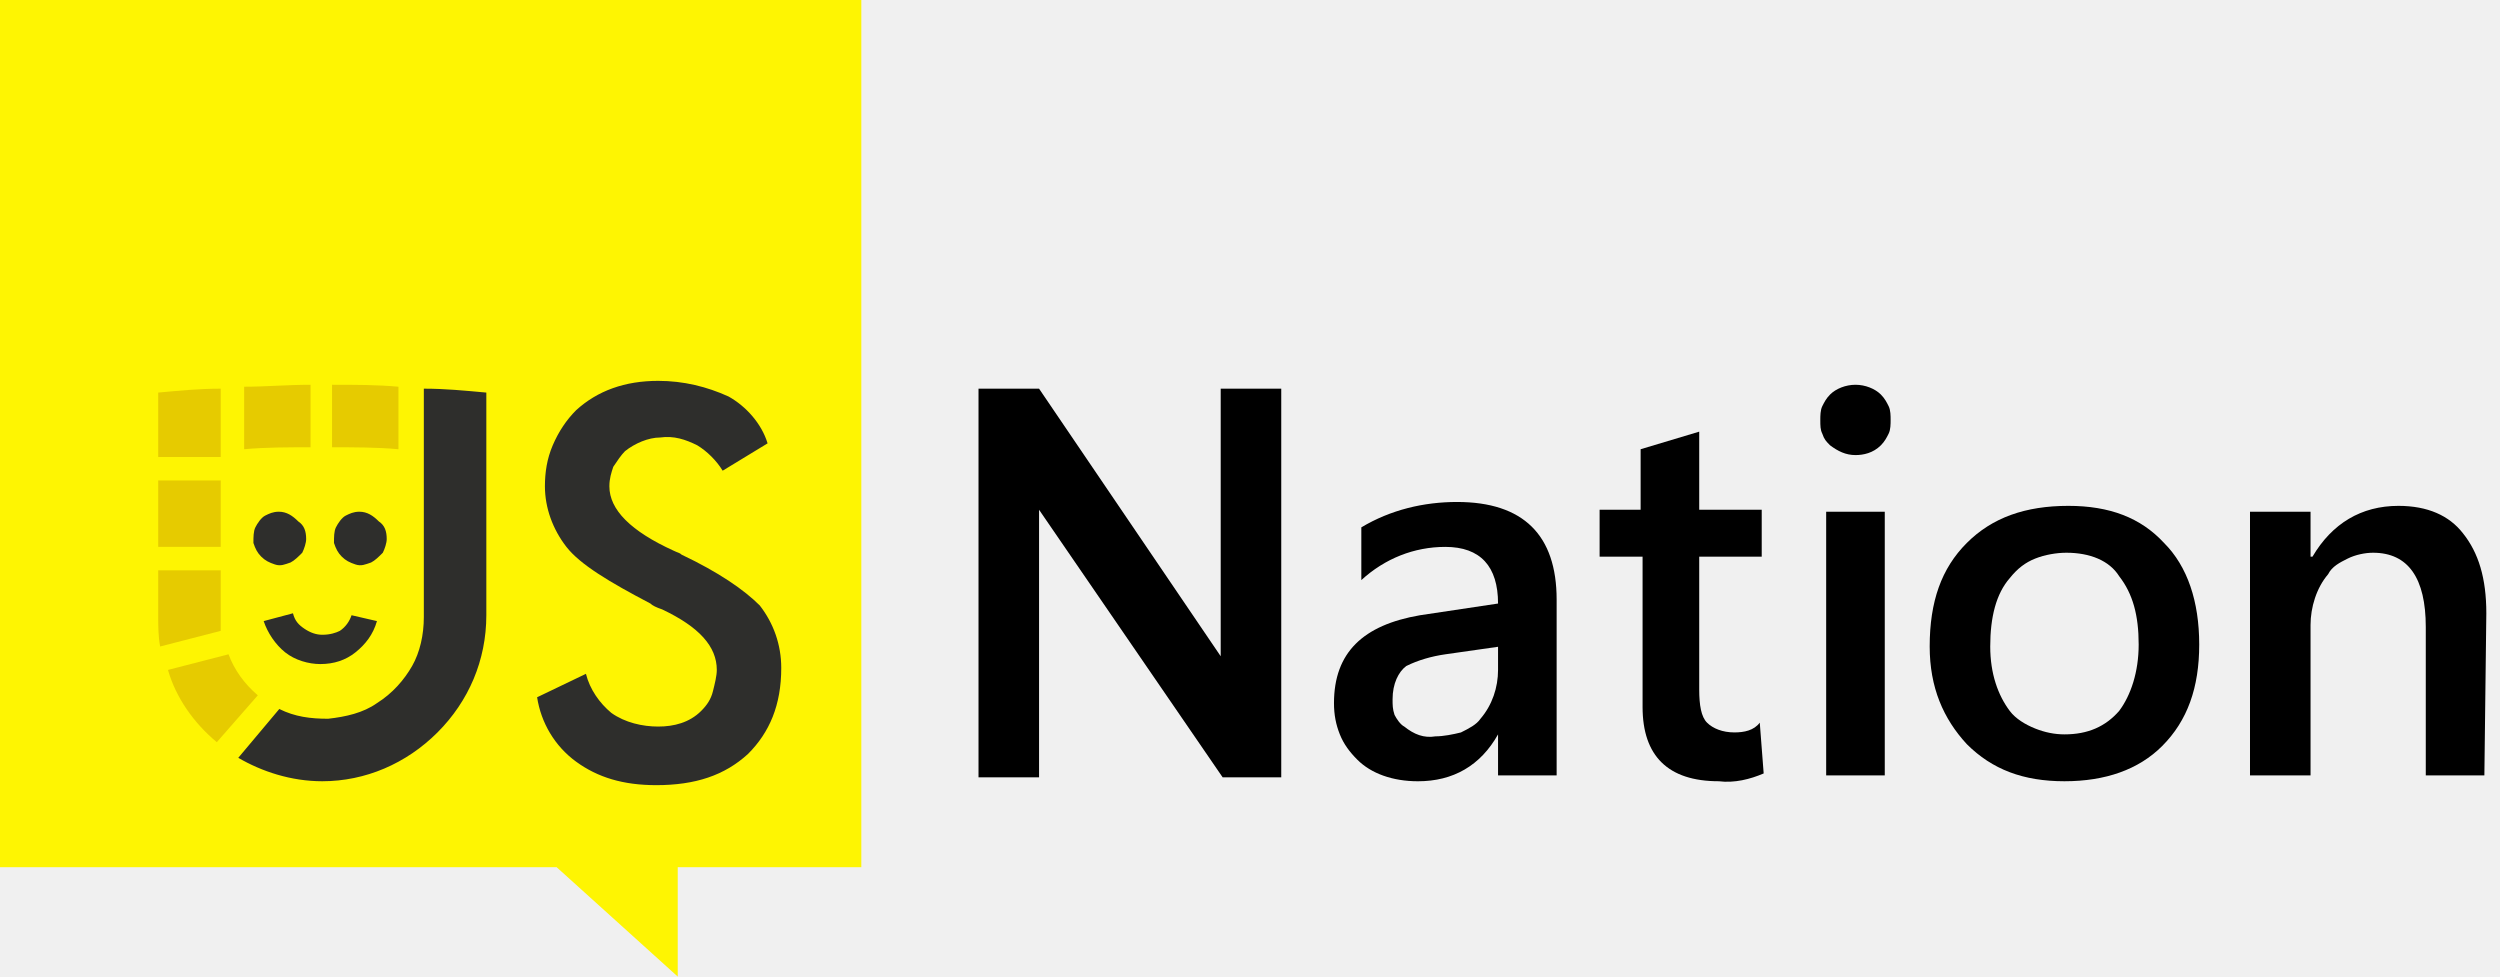
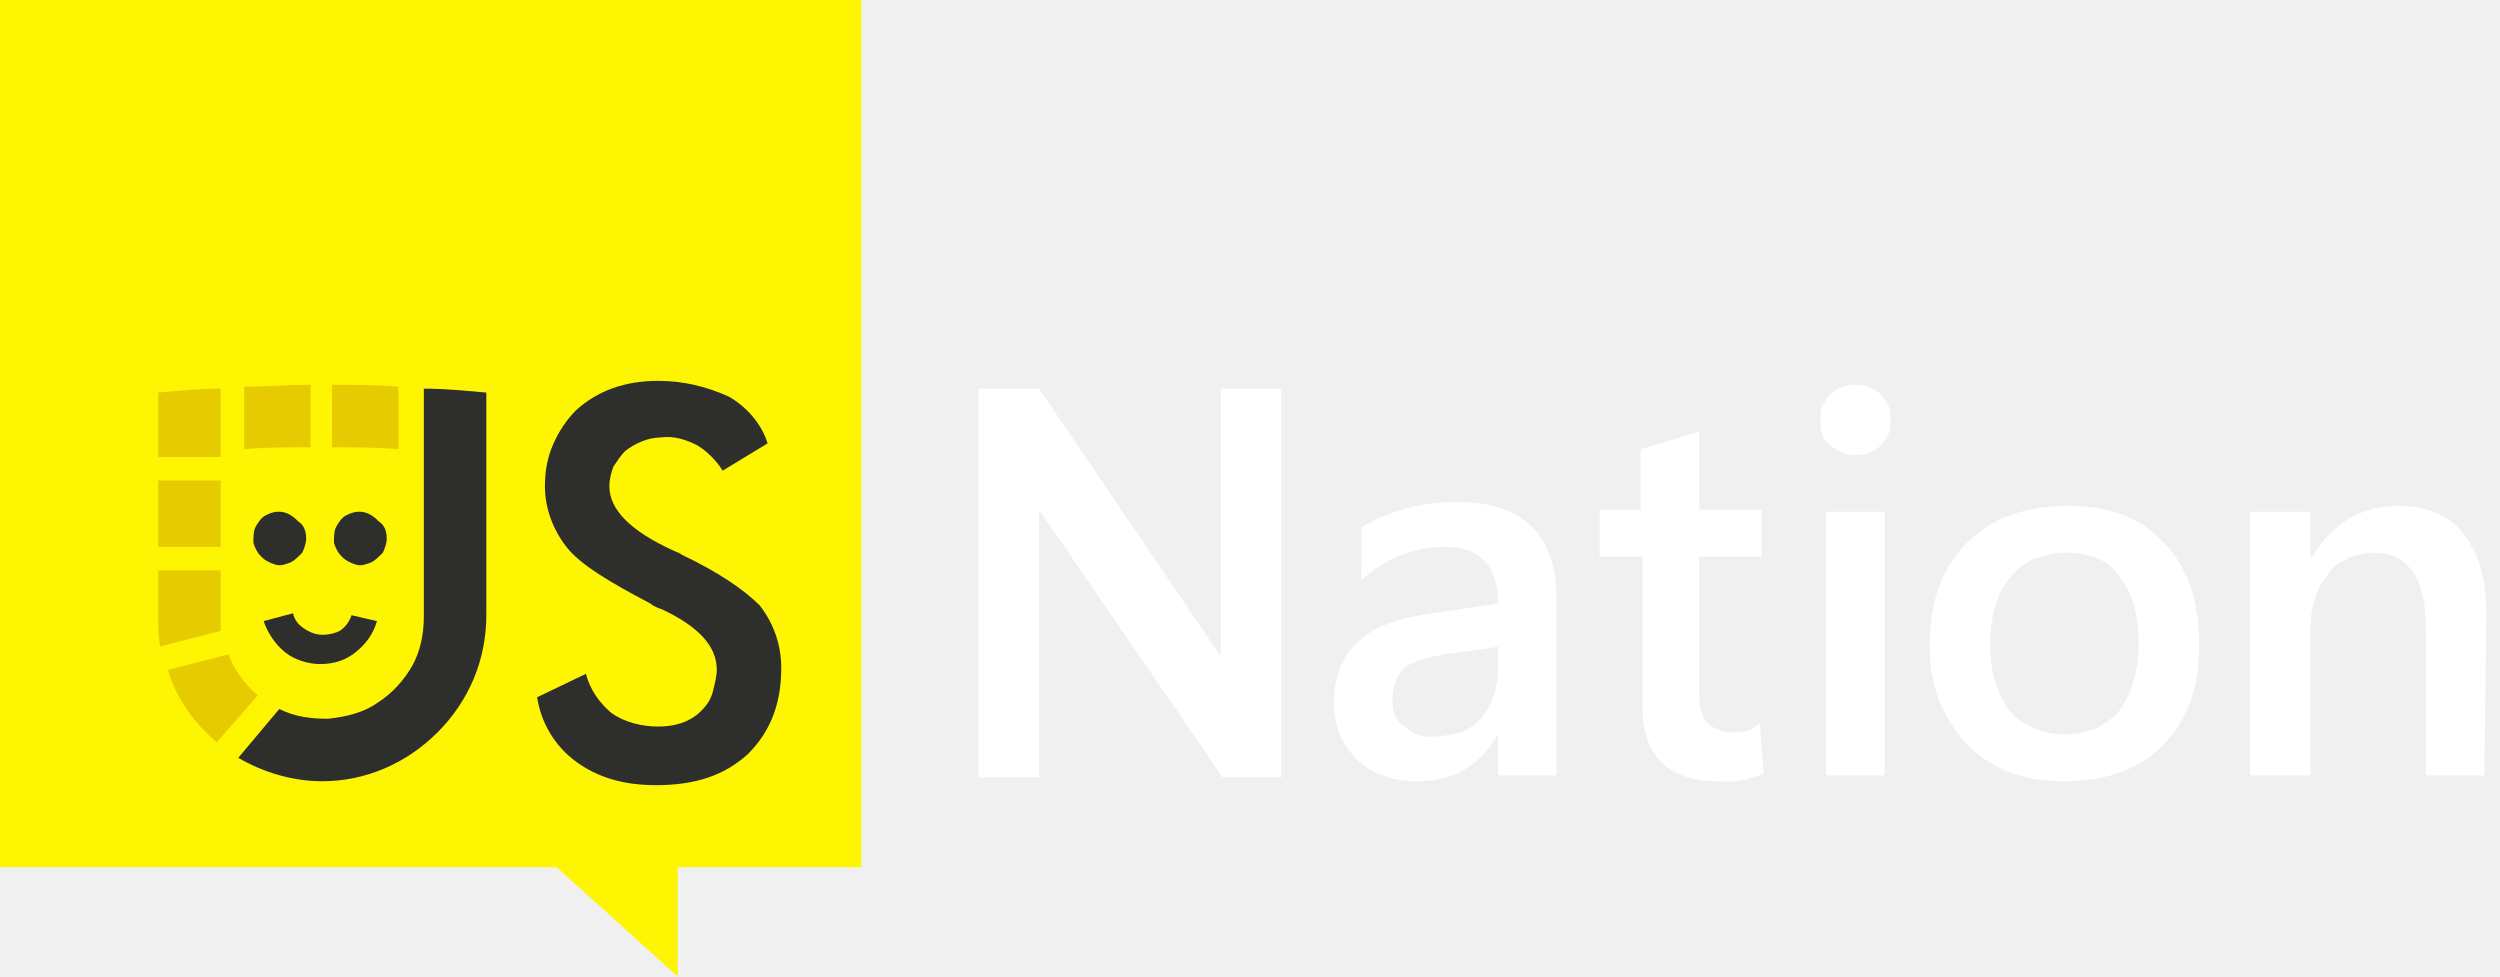
<svg xmlns="http://www.w3.org/2000/svg" xmlns:xlink="http://www.w3.org/1999/xlink" preserveAspectRatio="xMidYMid meet" width="128" height="50" viewBox="0 0 128 50" style="width:100%;height:100%">
  <defs>
    <animate repeatCount="indefinite" dur="3.003s" begin="0s" xlink:href="#_R_G_L_1_G_D_0_P_0" fill="freeze" attributeName="d" attributeType="XML" from="M1.55 0.25 C1.25,0.25 1.05,0.35 0.85,0.45 C0.65,0.55 0.45,0.85 0.35,1.05 C0.25,1.25 0.25,1.55 0.25,1.85 C0.35,2.15 0.45,2.35 0.65,2.55 C0.85,2.75 1.05,2.85 1.35,2.95 C1.65,3.05 1.85,2.95 2.15,2.85 C2.35,2.75 2.55,2.55 2.75,2.35 C2.85,2.15 2.95,1.85 2.95,1.65 C2.95,1.25 2.85,0.95 2.55,0.75 C2.25,0.45 1.95,0.25 1.55,0.25z " to="M1.55 0.25 C1.25,0.25 1.05,0.35 0.85,0.45 C0.65,0.55 0.45,0.85 0.35,1.05 C0.25,1.25 0.25,1.55 0.25,1.85 C0.35,2.15 0.45,2.35 0.65,2.55 C0.85,2.75 1.05,2.85 1.35,2.95 C1.65,3.05 1.85,2.95 2.15,2.85 C2.35,2.75 2.55,2.55 2.75,2.35 C2.85,2.15 2.95,1.85 2.95,1.65 C2.95,1.25 2.85,0.95 2.55,0.75 C2.25,0.45 1.95,0.25 1.55,0.25z " keyTimes="0;0.911;0.944;0.989;1" values="M1.55 0.25 C1.25,0.25 1.05,0.35 0.85,0.45 C0.65,0.55 0.45,0.85 0.35,1.05 C0.25,1.25 0.25,1.55 0.25,1.85 C0.35,2.15 0.45,2.35 0.65,2.55 C0.85,2.75 1.05,2.85 1.35,2.95 C1.65,3.05 1.85,2.95 2.15,2.85 C2.35,2.75 2.55,2.55 2.75,2.35 C2.85,2.15 2.95,1.85 2.95,1.65 C2.95,1.25 2.85,0.95 2.55,0.75 C2.25,0.45 1.95,0.25 1.55,0.25z ;M1.55 0.25 C1.25,0.25 1.05,0.35 0.85,0.45 C0.65,0.55 0.45,0.85 0.35,1.05 C0.25,1.25 0.25,1.55 0.25,1.85 C0.35,2.15 0.45,2.35 0.65,2.55 C0.85,2.75 1.05,2.85 1.35,2.95 C1.65,3.05 1.85,2.95 2.15,2.85 C2.35,2.75 2.55,2.55 2.75,2.35 C2.85,2.15 2.95,1.85 2.95,1.65 C2.95,1.25 2.85,0.95 2.55,0.75 C2.25,0.45 1.95,0.25 1.55,0.25z ;M1.55 2.19 C1.25,2.19 1.05,2.22 0.85,2.25 C0.65,2.28 0.45,2.38 0.35,2.44 C0.25,2.5 0.25,2.59 0.25,2.68 C0.35,2.77 0.45,2.84 0.65,2.9 C0.85,2.96 1.05,2.99 1.35,3.02 C1.65,3.05 1.85,3.02 2.15,2.99 C2.35,2.96 2.55,2.9 2.75,2.84 C2.85,2.77 2.95,2.68 2.95,2.62 C2.95,2.5 2.85,2.4 2.55,2.34 C2.25,2.25 1.95,2.19 1.55,2.19z ;M1.55 0.25 C1.25,0.25 1.05,0.35 0.85,0.45 C0.65,0.55 0.45,0.85 0.35,1.05 C0.25,1.25 0.25,1.55 0.25,1.85 C0.35,2.15 0.45,2.35 0.65,2.55 C0.85,2.75 1.05,2.85 1.35,2.95 C1.65,3.05 1.85,2.95 2.15,2.85 C2.35,2.75 2.55,2.55 2.75,2.35 C2.85,2.15 2.95,1.85 2.95,1.65 C2.95,1.25 2.85,0.95 2.55,0.75 C2.25,0.45 1.95,0.25 1.55,0.25z ;M1.55 0.25 C1.25,0.25 1.05,0.35 0.85,0.45 C0.65,0.55 0.45,0.85 0.35,1.05 C0.25,1.25 0.25,1.55 0.25,1.85 C0.35,2.15 0.45,2.35 0.65,2.55 C0.85,2.75 1.05,2.85 1.35,2.95 C1.65,3.05 1.85,2.95 2.15,2.85 C2.35,2.75 2.55,2.55 2.75,2.35 C2.85,2.15 2.95,1.85 2.95,1.65 C2.95,1.25 2.85,0.95 2.55,0.75 C2.25,0.45 1.95,0.25 1.55,0.25z " keySplines="0.333 0 0.667 1;0.333 0 0.667 1;0.333 0 0.667 1;0 0 0 0" calcMode="spline" />
    <animate repeatCount="indefinite" dur="3.003s" begin="0s" xlink:href="#_R_G_L_0_G_D_0_P_0" fill="freeze" attributeName="d" attributeType="XML" from="M1.55 0.25 C1.25,0.25 1.05,0.35 0.85,0.45 C0.65,0.55 0.45,0.85 0.35,1.05 C0.25,1.25 0.25,1.55 0.25,1.85 C0.35,2.15 0.45,2.35 0.65,2.55 C0.85,2.75 1.05,2.85 1.35,2.95 C1.65,3.05 1.85,2.95 2.15,2.85 C2.35,2.75 2.55,2.55 2.75,2.35 C2.85,2.15 2.95,1.85 2.95,1.65 C2.95,1.25 2.85,0.95 2.55,0.75 C2.25,0.45 1.95,0.25 1.55,0.25z " to="M1.55 0.25 C1.25,0.25 1.05,0.35 0.85,0.45 C0.65,0.55 0.45,0.85 0.35,1.05 C0.25,1.25 0.25,1.55 0.25,1.85 C0.35,2.15 0.45,2.35 0.65,2.55 C0.85,2.75 1.05,2.85 1.35,2.95 C1.65,3.05 1.85,2.95 2.15,2.85 C2.35,2.75 2.55,2.55 2.75,2.35 C2.85,2.15 2.95,1.85 2.95,1.65 C2.95,1.25 2.85,0.95 2.55,0.75 C2.25,0.45 1.95,0.25 1.55,0.25z " keyTimes="0;0.911;0.944;0.989;1" values="M1.55 0.25 C1.25,0.25 1.05,0.35 0.85,0.45 C0.65,0.55 0.45,0.85 0.35,1.05 C0.25,1.25 0.25,1.55 0.25,1.85 C0.35,2.15 0.45,2.35 0.65,2.55 C0.85,2.75 1.05,2.85 1.35,2.95 C1.65,3.05 1.85,2.95 2.15,2.85 C2.35,2.75 2.55,2.55 2.75,2.35 C2.85,2.15 2.95,1.85 2.95,1.65 C2.95,1.25 2.85,0.95 2.55,0.75 C2.25,0.45 1.95,0.25 1.55,0.25z ;M1.55 0.25 C1.25,0.25 1.05,0.35 0.85,0.45 C0.65,0.55 0.45,0.85 0.35,1.05 C0.25,1.25 0.25,1.55 0.25,1.85 C0.35,2.15 0.45,2.35 0.65,2.55 C0.85,2.75 1.05,2.85 1.35,2.95 C1.65,3.05 1.85,2.95 2.15,2.85 C2.35,2.75 2.55,2.55 2.75,2.35 C2.85,2.15 2.95,1.85 2.95,1.65 C2.95,1.25 2.85,0.95 2.55,0.75 C2.25,0.45 1.95,0.25 1.55,0.25z ;M1.55 2.19 C1.25,2.19 1.05,2.22 0.85,2.25 C0.65,2.28 0.45,2.38 0.35,2.44 C0.25,2.5 0.25,2.59 0.25,2.68 C0.35,2.77 0.45,2.84 0.65,2.9 C0.85,2.96 1.05,2.99 1.35,3.02 C1.65,3.05 1.85,3.02 2.15,2.99 C2.35,2.96 2.55,2.9 2.75,2.84 C2.85,2.77 2.95,2.68 2.95,2.62 C2.95,2.5 2.85,2.4 2.55,2.34 C2.25,2.25 1.95,2.19 1.55,2.19z ;M1.55 0.25 C1.25,0.25 1.05,0.35 0.85,0.45 C0.65,0.55 0.45,0.85 0.35,1.05 C0.25,1.25 0.25,1.55 0.25,1.85 C0.35,2.15 0.45,2.35 0.65,2.55 C0.85,2.75 1.05,2.85 1.35,2.95 C1.65,3.05 1.85,2.95 2.15,2.85 C2.35,2.75 2.55,2.55 2.75,2.35 C2.85,2.15 2.95,1.85 2.95,1.65 C2.95,1.25 2.85,0.95 2.55,0.75 C2.25,0.45 1.95,0.25 1.55,0.25z ;M1.55 0.25 C1.25,0.25 1.05,0.35 0.85,0.45 C0.65,0.55 0.45,0.85 0.35,1.05 C0.25,1.25 0.25,1.55 0.25,1.85 C0.35,2.15 0.45,2.35 0.65,2.55 C0.85,2.75 1.05,2.85 1.35,2.95 C1.65,3.05 1.85,2.95 2.15,2.85 C2.35,2.75 2.55,2.55 2.75,2.35 C2.85,2.15 2.95,1.85 2.95,1.65 C2.95,1.25 2.85,0.95 2.55,0.75 C2.25,0.45 1.95,0.25 1.55,0.25z " keySplines="0.333 0 0.667 1;0.333 0 0.667 1;0.333 0 0.667 1;0 0 0 0" calcMode="spline" />
    <animate attributeType="XML" attributeName="opacity" dur="3s" from="0" to="1" xlink:href="#time_group" />
  </defs>
  <g id="_R_G">
    <g id="_R_G_L_16_G" transform=" translate(22.05, 25) translate(-22.3, -25.249)">
      <path id="_R_G_L_16_G_D_0_P_0" fill="#fef502" fill-opacity="1" fill-rule="nonzero" d=" M0.25 0.25 C0.25,0.25 0.25,44.65 0.25,44.65 C0.25,44.65 28.75,44.65 28.75,44.65 C28.75,44.65 34.95,50.25 34.95,50.25 C34.95,50.25 34.95,44.65 34.95,44.65 C34.95,44.65 44.35,44.65 44.35,44.65 C44.35,44.65 44.35,0.25 44.35,0.25 C44.35,0.25 0.25,0.25 0.25,0.25z " />
    </g>
    <g id="_R_G_L_15_G" transform=" translate(16.4, 32.7) translate(-3.15, -1.55)">
      <path id="_R_G_L_15_G_D_0_P_0" fill="#2e2e2c" fill-opacity="1" fill-rule="nonzero" d=" M3.25 1.35 C2.95,1.35 2.65,1.25 2.35,1.05 C2.05,0.85 1.85,0.65 1.75,0.25 C1.75,0.25 0.25,0.65 0.25,0.65 C0.45,1.25 0.85,1.85 1.35,2.25 C1.85,2.65 2.55,2.85 3.15,2.85 C3.85,2.85 4.45,2.65 4.95,2.25 C5.45,1.85 5.85,1.35 6.05,0.65 C6.05,0.65 4.75,0.35 4.75,0.35 C4.65,0.65 4.45,0.95 4.15,1.15 C3.95,1.25 3.65,1.35 3.25,1.35z " />
    </g>
    <g id="_R_G_L_14_G" transform=" translate(26.1, 29.85) translate(-14.15, -10.6)">
      <path id="_R_G_L_14_G_D_0_P_0" fill="#2e2e2c" fill-opacity="1" fill-rule="nonzero" d=" M15.55 16.45 C15.55,16.45 18.05,15.25 18.05,15.25 C18.25,16.05 18.75,16.75 19.35,17.25 C20.05,17.75 20.95,17.95 21.75,17.95 C22.55,17.95 23.35,17.75 23.95,17.15 C24.25,16.85 24.45,16.55 24.55,16.15 C24.65,15.75 24.75,15.35 24.75,15.05 C24.75,13.85 23.85,12.85 21.95,11.95 C21.65,11.85 21.45,11.75 21.35,11.65 C19.25,10.55 17.75,9.65 17.05,8.75 C16.35,7.85 15.95,6.75 15.95,5.65 C15.95,4.95 16.05,4.25 16.35,3.55 C16.65,2.85 17.05,2.25 17.55,1.75 C18.65,0.75 20.05,0.25 21.75,0.25 C23.05,0.25 24.25,0.55 25.35,1.05 C26.25,1.55 27.05,2.45 27.35,3.45 C27.35,3.45 25.05,4.85 25.05,4.85 C24.75,4.35 24.25,3.85 23.75,3.55 C23.15,3.25 22.55,3.05 21.85,3.15 C21.25,3.15 20.55,3.45 20.05,3.85 C19.85,4.05 19.65,4.35 19.45,4.65 C19.35,4.95 19.25,5.25 19.25,5.65 C19.25,6.85 20.35,7.95 22.55,8.95 C22.75,9.05 22.85,9.05 22.95,9.15 C24.85,10.05 26.15,10.95 26.95,11.75 C27.65,12.65 28.05,13.75 28.05,14.95 C28.05,16.85 27.45,18.25 26.35,19.35 C25.15,20.45 23.65,20.95 21.65,20.95 C19.95,20.95 18.65,20.55 17.55,19.75 C16.45,18.95 15.75,17.75 15.55,16.45z  M4.55 20.75 C6.75,20.75 8.85,19.85 10.45,18.25 C12.05,16.65 12.95,14.55 12.95,12.25 C12.95,12.25 12.95,0.85 12.95,0.85 C11.85,0.75 10.85,0.65 9.75,0.65 C9.75,0.65 9.75,4.35 9.75,4.35 C9.75,4.35 9.75,12.35 9.75,12.35 C9.75,13.25 9.55,14.15 9.15,14.85 C8.75,15.55 8.15,16.25 7.35,16.75 C6.65,17.25 5.75,17.45 4.85,17.55 C3.95,17.55 3.15,17.45 2.35,17.05 C2.35,17.05 0.25,19.55 0.25,19.55 C1.45,20.25 2.95,20.75 4.55,20.75z " />
    </g>
    <g id="_R_G_L_13_G" transform=" translate(9.7, 21.65) translate(-1.85, -2)">
      <path id="_R_G_L_13_G_D_0_P_0" fill="#e6cb00" fill-opacity="1" fill-rule="nonzero" d=" M0.25 0.45 C0.25,0.45 0.25,3.75 0.25,3.75 C0.25,3.75 3.45,3.75 3.45,3.75 C3.45,3.75 3.45,3.45 3.45,3.45 C3.45,3.45 3.45,0.25 3.45,0.25 C2.35,0.25 1.35,0.35 0.25,0.45z " />
    </g>
    <g id="_R_G_L_12_G" transform=" translate(14.2, 21.35) translate(-1.95, -1.9)">
      <path id="_R_G_L_12_G_D_0_P_0" fill="#e6cb00" fill-opacity="1" fill-rule="nonzero" d=" M0.25 0.35 C0.25,0.35 0.25,3.55 0.25,3.55 C1.35,3.45 2.55,3.45 3.65,3.45 C3.65,3.45 3.65,0.25 3.65,0.25 C2.45,0.25 1.35,0.35 0.25,0.35z " />
    </g>
    <g id="_R_G_L_11_G" transform=" translate(18.7, 21.35) translate(-1.95, -1.9)">
      <path id="_R_G_L_11_G_D_0_P_0" fill="#e6cb00" fill-opacity="1" fill-rule="nonzero" d=" M0.25 0.25 C0.25,0.25 0.25,3.45 0.25,3.45 C1.35,3.45 2.55,3.45 3.65,3.55 C3.65,3.55 3.65,0.35 3.65,0.35 C2.55,0.25 1.45,0.25 0.25,0.25z " />
    </g>
    <g id="_R_G_L_10_G" transform=" translate(9.7, 26.3) translate(-1.85, -1.95)">
      <path id="_R_G_L_10_G_D_0_P_0" fill="#e6cb00" fill-opacity="1" fill-rule="nonzero" d=" M3.45 0.25 C3.45,0.25 0.25,0.25 0.25,0.25 C0.25,0.25 0.25,3.65 0.25,3.65 C0.25,3.65 3.45,3.65 3.45,3.65 C3.45,3.65 3.45,0.25 3.45,0.25z " />
    </g>
    <g id="_R_G_L_9_G" transform=" translate(9.7, 31.15) translate(-1.85, -2.2)">
      <path id="_R_G_L_9_G_D_0_P_0" fill="#e6cb00" fill-opacity="1" fill-rule="nonzero" d=" M3.45 2.55 C3.45,2.55 3.45,0.25 3.45,0.25 C3.45,0.25 0.25,0.25 0.25,0.25 C0.25,0.25 0.25,2.55 0.25,2.55 C0.25,3.05 0.25,3.65 0.35,4.15 C0.35,4.15 3.45,3.35 3.45,3.35 C3.45,3.35 3.45,2.55 3.45,2.55z " />
    </g>
    <g id="_R_G_L_8_G" transform=" translate(10.9, 35.75) translate(-2.55, -2.5)">
      <path id="_R_G_L_8_G_D_0_P_0" fill="#e6cb00" fill-opacity="1" fill-rule="nonzero" d=" M4.85 2.35 C4.15,1.75 3.65,1.05 3.35,0.25 C3.35,0.25 0.25,1.05 0.25,1.05 C0.65,2.45 1.55,3.75 2.75,4.75 C2.75,4.75 4.85,2.35 4.85,2.35z " />
    </g>
    <g id="_R_G_L_7_G" transform=" translate(57.85, 29.85) translate(-8, -10.2)">
-       <path id="_R_G_L_7_G_D_0_P_0" fill="#000000" fill-opacity="1" fill-rule="nonzero" d=" M0.25 20.15 C0.25,20.15 0.25,0.25 0.25,0.25 C0.25,0.25 3.35,0.25 3.35,0.25 C3.35,0.25 12.65,13.95 12.65,13.95 C12.65,13.95 12.65,0.25 12.65,0.25 C12.65,0.25 15.75,0.25 15.75,0.25 C15.75,0.25 15.75,20.15 15.75,20.15 C15.75,20.15 12.75,20.15 12.75,20.15 C12.75,20.15 3.35,6.45 3.35,6.45 C3.35,6.45 3.35,20.15 3.35,20.15 C3.35,20.15 0.25,20.15 0.25,20.15z " />
+       <path id="_R_G_L_7_G_D_0_P_0" fill="#ffffff" fill-opacity="1" fill-rule="nonzero" d=" M0.25 20.15 C0.25,20.15 0.25,0.25 0.25,0.25 C0.25,0.25 3.35,0.25 3.35,0.25 C3.35,0.25 12.65,13.95 12.65,13.95 C12.65,13.95 12.65,0.25 12.65,0.25 C12.65,0.25 15.75,0.25 15.75,0.25 C15.75,0.25 15.75,20.15 15.75,20.15 C15.75,20.15 12.75,20.15 12.75,20.15 C12.75,20.15 3.35,6.45 3.35,6.45 C3.35,6.45 3.35,20.15 3.35,20.15 C3.35,20.15 0.25,20.15 0.25,20.15z " />
    </g>
    <g id="_R_G_L_6_G" transform=" translate(74, 32.85) translate(-5.95, -7.399)">
-       <path id="_R_G_L_6_G_D_0_P_0" fill="#000000" fill-opacity="1" fill-rule="nonzero" d=" M11.65 14.25 C11.65,14.25 8.65,14.25 8.65,14.25 C8.65,14.25 8.65,12.15 8.65,12.15 C7.75,13.75 6.35,14.55 4.55,14.55 C3.25,14.55 2.15,14.15 1.45,13.45 C1.05,13.05 0.75,12.65 0.55,12.15 C0.35,11.65 0.25,11.15 0.25,10.55 C0.25,7.95 1.75,6.55 4.65,6.05 C4.65,6.05 8.65,5.45 8.65,5.45 C8.65,3.55 7.75,2.55 5.95,2.55 C4.35,2.55 2.85,3.15 1.65,4.25 C1.65,4.25 1.65,1.55 1.65,1.55 C3.15,0.65 4.85,0.25 6.55,0.25 C9.95,0.25 11.65,1.95 11.65,5.25 C11.65,5.25 11.65,14.25 11.65,14.25z  M8.75 7.65 C8.75,7.65 5.95,8.05 5.95,8.05 C5.25,8.15 4.55,8.35 3.95,8.65 C3.55,8.95 3.25,9.55 3.25,10.35 C3.25,10.65 3.25,10.85 3.35,11.15 C3.45,11.35 3.65,11.65 3.85,11.75 C4.35,12.15 4.85,12.35 5.45,12.25 C5.85,12.25 6.35,12.15 6.75,12.05 C7.15,11.85 7.55,11.65 7.75,11.35 C8.35,10.65 8.65,9.75 8.65,8.85 C8.65,8.85 8.65,7.65 8.65,7.65 C8.65,7.65 8.75,7.65 8.75,7.65z " />
+       <path id="_R_G_L_6_G_D_0_P_0" fill="#ffffff" fill-opacity="1" fill-rule="nonzero" d=" M11.65 14.25 C11.65,14.25 8.65,14.25 8.65,14.25 C8.65,14.25 8.65,12.15 8.65,12.15 C7.75,13.75 6.35,14.55 4.55,14.55 C3.25,14.55 2.15,14.15 1.45,13.45 C1.05,13.05 0.75,12.65 0.55,12.15 C0.35,11.65 0.25,11.15 0.25,10.55 C0.25,7.95 1.75,6.55 4.65,6.05 C4.65,6.05 8.65,5.45 8.65,5.45 C8.65,3.55 7.75,2.55 5.95,2.55 C4.35,2.55 2.85,3.15 1.65,4.25 C1.65,4.25 1.65,1.55 1.65,1.55 C3.15,0.65 4.85,0.25 6.55,0.25 C9.95,0.25 11.65,1.95 11.65,5.25 C11.65,5.25 11.65,14.25 11.65,14.25z  M8.75 7.65 C8.75,7.65 5.95,8.05 5.95,8.05 C5.25,8.15 4.55,8.35 3.95,8.65 C3.55,8.95 3.25,9.55 3.25,10.35 C3.25,10.65 3.25,10.85 3.35,11.15 C3.45,11.35 3.65,11.65 3.85,11.75 C4.35,12.15 4.85,12.35 5.45,12.25 C5.85,12.25 6.35,12.15 6.75,12.05 C7.15,11.85 7.55,11.65 7.75,11.35 C8.35,10.65 8.65,9.75 8.65,8.85 C8.65,8.85 8.65,7.65 8.65,7.65 C8.65,7.65 8.75,7.65 8.75,7.65z " />
    </g>
    <g id="_R_G_L_5_G" transform=" translate(86.1, 31.1) translate(-4.45, -9.25)">
-       <path id="_R_G_L_5_G_D_0_P_0" fill="#000000" fill-opacity="1" fill-rule="nonzero" d=" M8.65 17.75 C7.95,18.05 7.15,18.25 6.35,18.15 C3.75,18.15 2.45,16.85 2.45,14.35 C2.45,14.35 2.45,6.65 2.45,6.65 C2.45,6.65 0.25,6.65 0.25,6.65 C0.25,6.65 0.25,4.25 0.25,4.25 C0.25,4.25 2.35,4.25 2.35,4.25 C2.35,4.25 2.35,1.15 2.35,1.15 C2.35,1.15 5.35,0.25 5.35,0.25 C5.35,0.25 5.35,4.25 5.35,4.25 C5.35,4.25 8.55,4.25 8.55,4.25 C8.55,4.25 8.55,6.65 8.55,6.65 C8.55,6.65 5.35,6.65 5.35,6.65 C5.35,6.65 5.35,13.45 5.35,13.45 C5.35,14.25 5.45,14.85 5.75,15.15 C6.05,15.45 6.55,15.65 7.15,15.65 C7.65,15.65 8.15,15.55 8.45,15.15 C8.45,15.15 8.65,17.75 8.65,17.75z " />
+       <path id="_R_G_L_5_G_D_0_P_0" fill="#ffffff" fill-opacity="1" fill-rule="nonzero" d=" M8.65 17.75 C7.95,18.05 7.15,18.25 6.35,18.15 C3.75,18.15 2.45,16.85 2.45,14.35 C2.45,14.35 2.45,6.65 2.45,6.65 C2.45,6.65 0.25,6.65 0.25,6.65 C0.25,6.65 0.25,4.25 0.25,4.25 C0.25,4.25 2.35,4.25 2.35,4.25 C2.35,4.25 2.35,1.15 2.35,1.15 C2.35,1.15 5.35,0.25 5.35,0.25 C5.35,0.25 5.35,4.25 5.35,4.25 C5.35,4.25 8.55,4.25 8.55,4.25 C8.55,4.25 8.55,6.65 8.55,6.65 C8.55,6.65 5.35,6.65 5.35,6.65 C5.35,6.65 5.35,13.45 5.35,13.45 C5.35,14.25 5.45,14.85 5.75,15.15 C6.05,15.45 6.55,15.65 7.15,15.65 C7.65,15.65 8.15,15.55 8.45,15.15 C8.45,15.15 8.65,17.75 8.65,17.75z " />
    </g>
    <g id="_R_G_L_4_G" transform=" translate(95, 29.7) translate(-2.05, -10.25)">
-       <path id="_R_G_L_4_G_D_0_P_0" fill="#000000" fill-opacity="1" fill-rule="nonzero" d=" M2.05 3.85 C1.55,3.85 1.15,3.65 0.75,3.35 C0.55,3.15 0.45,3.05 0.35,2.75 C0.25,2.55 0.25,2.35 0.25,2.05 C0.25,1.85 0.25,1.55 0.35,1.35 C0.45,1.15 0.55,0.95 0.75,0.75 C1.05,0.45 1.55,0.25 2.05,0.25 C2.55,0.25 3.05,0.45 3.35,0.75 C3.55,0.95 3.65,1.15 3.75,1.35 C3.85,1.55 3.85,1.85 3.85,2.05 C3.85,2.25 3.85,2.55 3.75,2.75 C3.65,2.95 3.55,3.15 3.35,3.35 C2.95,3.75 2.45,3.85 2.05,3.85z  M3.55 20.25 C3.55,20.25 0.55,20.25 0.55,20.25 C0.55,20.25 0.55,6.75 0.55,6.75 C0.55,6.75 3.55,6.75 3.55,6.75 C3.55,6.75 3.55,20.25 3.55,20.25z " />
+       <path id="_R_G_L_4_G_D_0_P_0" fill="#ffffff" fill-opacity="1" fill-rule="nonzero" d=" M2.05 3.85 C1.55,3.85 1.15,3.65 0.75,3.35 C0.55,3.15 0.45,3.05 0.35,2.75 C0.25,2.55 0.25,2.35 0.25,2.05 C0.25,1.85 0.25,1.55 0.35,1.35 C0.45,1.15 0.55,0.95 0.75,0.75 C1.05,0.45 1.55,0.25 2.05,0.25 C2.55,0.25 3.05,0.45 3.35,0.75 C3.55,0.95 3.65,1.15 3.75,1.35 C3.85,1.55 3.85,1.85 3.85,2.05 C3.85,2.25 3.85,2.55 3.75,2.75 C3.65,2.95 3.55,3.15 3.35,3.35 C2.95,3.75 2.45,3.85 2.05,3.85z  M3.55 20.25 C3.55,20.25 0.55,20.25 0.55,20.25 C0.55,20.25 0.55,6.75 0.55,6.75 C0.55,6.75 3.55,6.75 3.55,6.75 C3.55,6.75 3.55,20.25 3.55,20.25z " />
    </g>
    <g id="_R_G_L_3_G" transform=" translate(105.7, 32.95) translate(-7.15, -7.3)">
-       <path id="_R_G_L_3_G_D_0_P_0" fill="#000000" fill-opacity="1" fill-rule="nonzero" d=" M7.15 14.35 C5.05,14.35 3.45,13.75 2.15,12.45 C0.95,11.15 0.25,9.55 0.25,7.45 C0.25,5.15 0.85,3.45 2.15,2.15 C3.45,0.85 5.15,0.25 7.35,0.25 C9.45,0.25 11.05,0.85 12.25,2.15 C13.45,3.35 14.05,5.15 14.05,7.35 C14.05,9.55 13.45,11.25 12.15,12.55 C10.95,13.75 9.25,14.35 7.15,14.35z  M7.25 2.65 C6.75,2.65 6.15,2.75 5.65,2.95 C5.15,3.15 4.75,3.45 4.35,3.95 C3.65,4.75 3.35,5.95 3.35,7.45 C3.35,8.85 3.75,9.95 4.35,10.75 C4.65,11.15 5.15,11.45 5.65,11.65 C6.15,11.85 6.65,11.95 7.15,11.95 C8.35,11.95 9.25,11.55 9.95,10.75 C10.55,9.95 10.95,8.75 10.95,7.35 C10.95,5.85 10.65,4.75 9.95,3.85 C9.45,3.05 8.45,2.65 7.25,2.65z " />
+       <path id="_R_G_L_3_G_D_0_P_0" fill="#ffffff" fill-opacity="1" fill-rule="nonzero" d=" M7.15 14.35 C5.05,14.35 3.45,13.75 2.15,12.45 C0.95,11.15 0.25,9.55 0.25,7.45 C0.25,5.15 0.85,3.45 2.15,2.15 C3.45,0.85 5.15,0.25 7.35,0.25 C9.45,0.25 11.05,0.85 12.25,2.15 C13.45,3.35 14.05,5.15 14.05,7.35 C14.05,9.55 13.45,11.25 12.15,12.55 C10.95,13.75 9.25,14.35 7.15,14.35z  M7.25 2.65 C6.75,2.65 6.15,2.75 5.65,2.95 C5.15,3.15 4.75,3.45 4.35,3.95 C3.65,4.75 3.35,5.95 3.35,7.45 C3.35,8.85 3.75,9.95 4.35,10.75 C4.65,11.15 5.15,11.45 5.65,11.65 C6.15,11.85 6.65,11.95 7.15,11.95 C8.35,11.95 9.25,11.55 9.95,10.75 C10.55,9.95 10.95,8.75 10.95,7.35 C10.95,5.85 10.65,4.75 9.95,3.85 C9.45,3.05 8.45,2.65 7.25,2.65z " />
    </g>
    <g id="_R_G_L_2_G" transform=" translate(121.25, 32.8) translate(-6.3, -7.15)">
-       <path id="_R_G_L_2_G_D_0_P_0" fill="#000000" fill-opacity="1" fill-rule="nonzero" d=" M12.25 14.05 C12.25,14.05 9.25,14.05 9.25,14.05 C9.25,14.05 9.25,6.45 9.25,6.45 C9.25,3.95 8.35,2.65 6.55,2.65 C6.15,2.65 5.65,2.75 5.25,2.95 C4.85,3.15 4.45,3.35 4.25,3.75 C3.65,4.45 3.35,5.45 3.35,6.35 C3.35,6.35 3.35,14.05 3.35,14.05 C3.35,14.05 0.25,14.05 0.25,14.05 C0.25,14.05 0.25,0.55 0.25,0.55 C0.25,0.55 3.35,0.55 3.35,0.55 C3.35,0.55 3.35,2.85 3.35,2.85 C3.35,2.85 3.45,2.85 3.45,2.85 C4.45,1.15 5.95,0.25 7.85,0.25 C9.35,0.25 10.45,0.75 11.15,1.65 C11.95,2.65 12.35,3.95 12.35,5.75 C12.35,5.75 12.25,14.05 12.25,14.05z " />
+       <path id="_R_G_L_2_G_D_0_P_0" fill="#ffffff" fill-opacity="1" fill-rule="nonzero" d=" M12.25 14.05 C12.25,14.05 9.25,14.05 9.25,14.05 C9.25,14.05 9.25,6.45 9.25,6.45 C9.25,3.95 8.35,2.65 6.55,2.65 C6.15,2.65 5.65,2.75 5.25,2.95 C4.85,3.15 4.45,3.35 4.25,3.75 C3.65,4.45 3.35,5.45 3.35,6.35 C3.35,6.35 3.35,14.05 3.35,14.05 C3.35,14.05 0.25,14.05 0.25,14.05 C0.25,14.05 0.25,0.55 0.25,0.55 C0.25,0.55 3.35,0.55 3.35,0.55 C3.35,0.55 3.35,2.85 3.35,2.85 C3.35,2.85 3.45,2.85 3.45,2.85 C4.45,1.15 5.95,0.25 7.85,0.25 C9.35,0.25 10.45,0.75 11.15,1.65 C11.95,2.65 12.35,3.95 12.35,5.75 C12.35,5.75 12.25,14.05 12.25,14.05z " />
    </g>
    <g id="_R_G_L_1_G" transform=" translate(18.45, 27.6) translate(-1.6, -1.65)">
      <path id="_R_G_L_1_G_D_0_P_0" fill="#2e2e2c" fill-opacity="1" fill-rule="nonzero" d=" M1.55 0.25 C1.25,0.25 1.05,0.35 0.85,0.45 C0.65,0.55 0.45,0.85 0.35,1.05 C0.25,1.25 0.25,1.55 0.25,1.85 C0.35,2.15 0.45,2.35 0.65,2.55 C0.85,2.75 1.05,2.85 1.35,2.95 C1.65,3.05 1.85,2.95 2.15,2.85 C2.35,2.75 2.55,2.55 2.75,2.35 C2.85,2.15 2.95,1.85 2.95,1.65 C2.95,1.25 2.85,0.95 2.55,0.75 C2.25,0.45 1.95,0.25 1.55,0.25z " />
    </g>
    <g id="_R_G_L_0_G" transform=" translate(14.325, 27.6) translate(-1.6, -1.65)">
      <path id="_R_G_L_0_G_D_0_P_0" fill="#2e2e2c" fill-opacity="1" fill-rule="nonzero" d=" M1.55 0.25 C1.25,0.25 1.05,0.35 0.85,0.45 C0.65,0.55 0.45,0.85 0.35,1.05 C0.25,1.25 0.25,1.55 0.25,1.85 C0.35,2.15 0.45,2.35 0.65,2.55 C0.85,2.75 1.05,2.85 1.35,2.95 C1.65,3.05 1.85,2.95 2.15,2.85 C2.35,2.75 2.55,2.55 2.75,2.35 C2.85,2.15 2.95,1.85 2.95,1.65 C2.95,1.25 2.85,0.95 2.55,0.75 C2.25,0.45 1.95,0.25 1.55,0.25z " />
    </g>
  </g>
  <g id="time_group" />
</svg>
